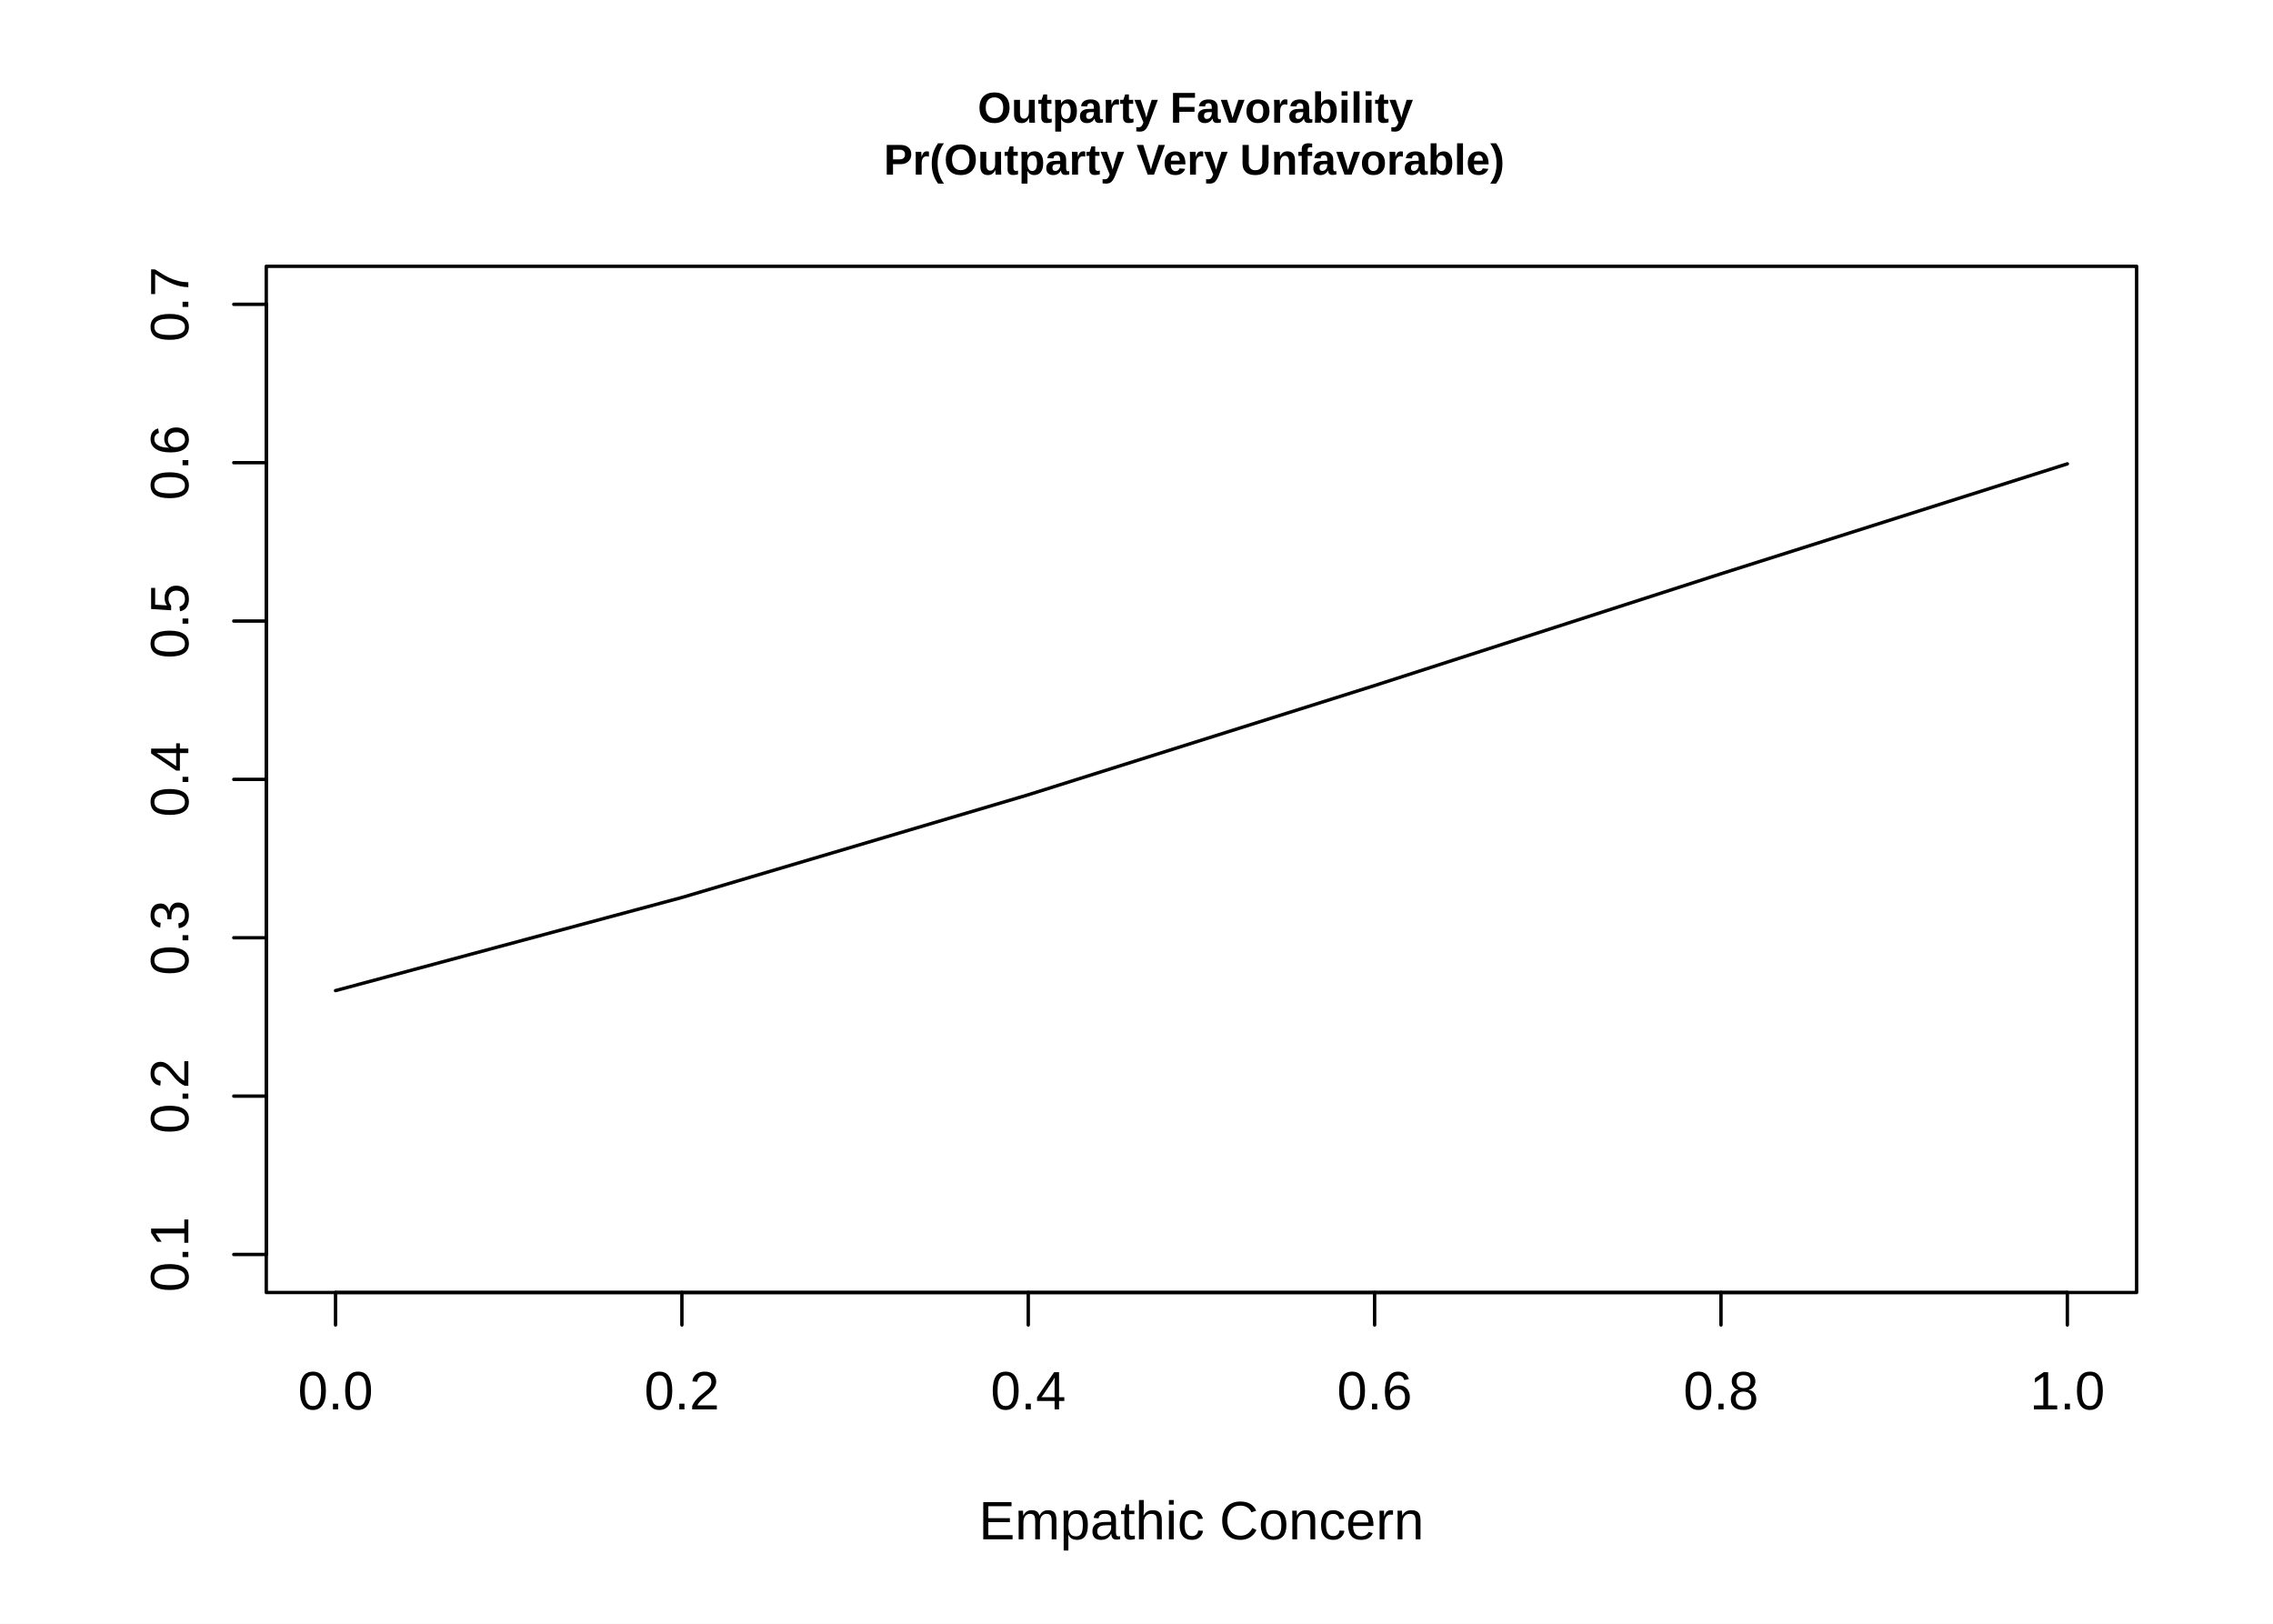
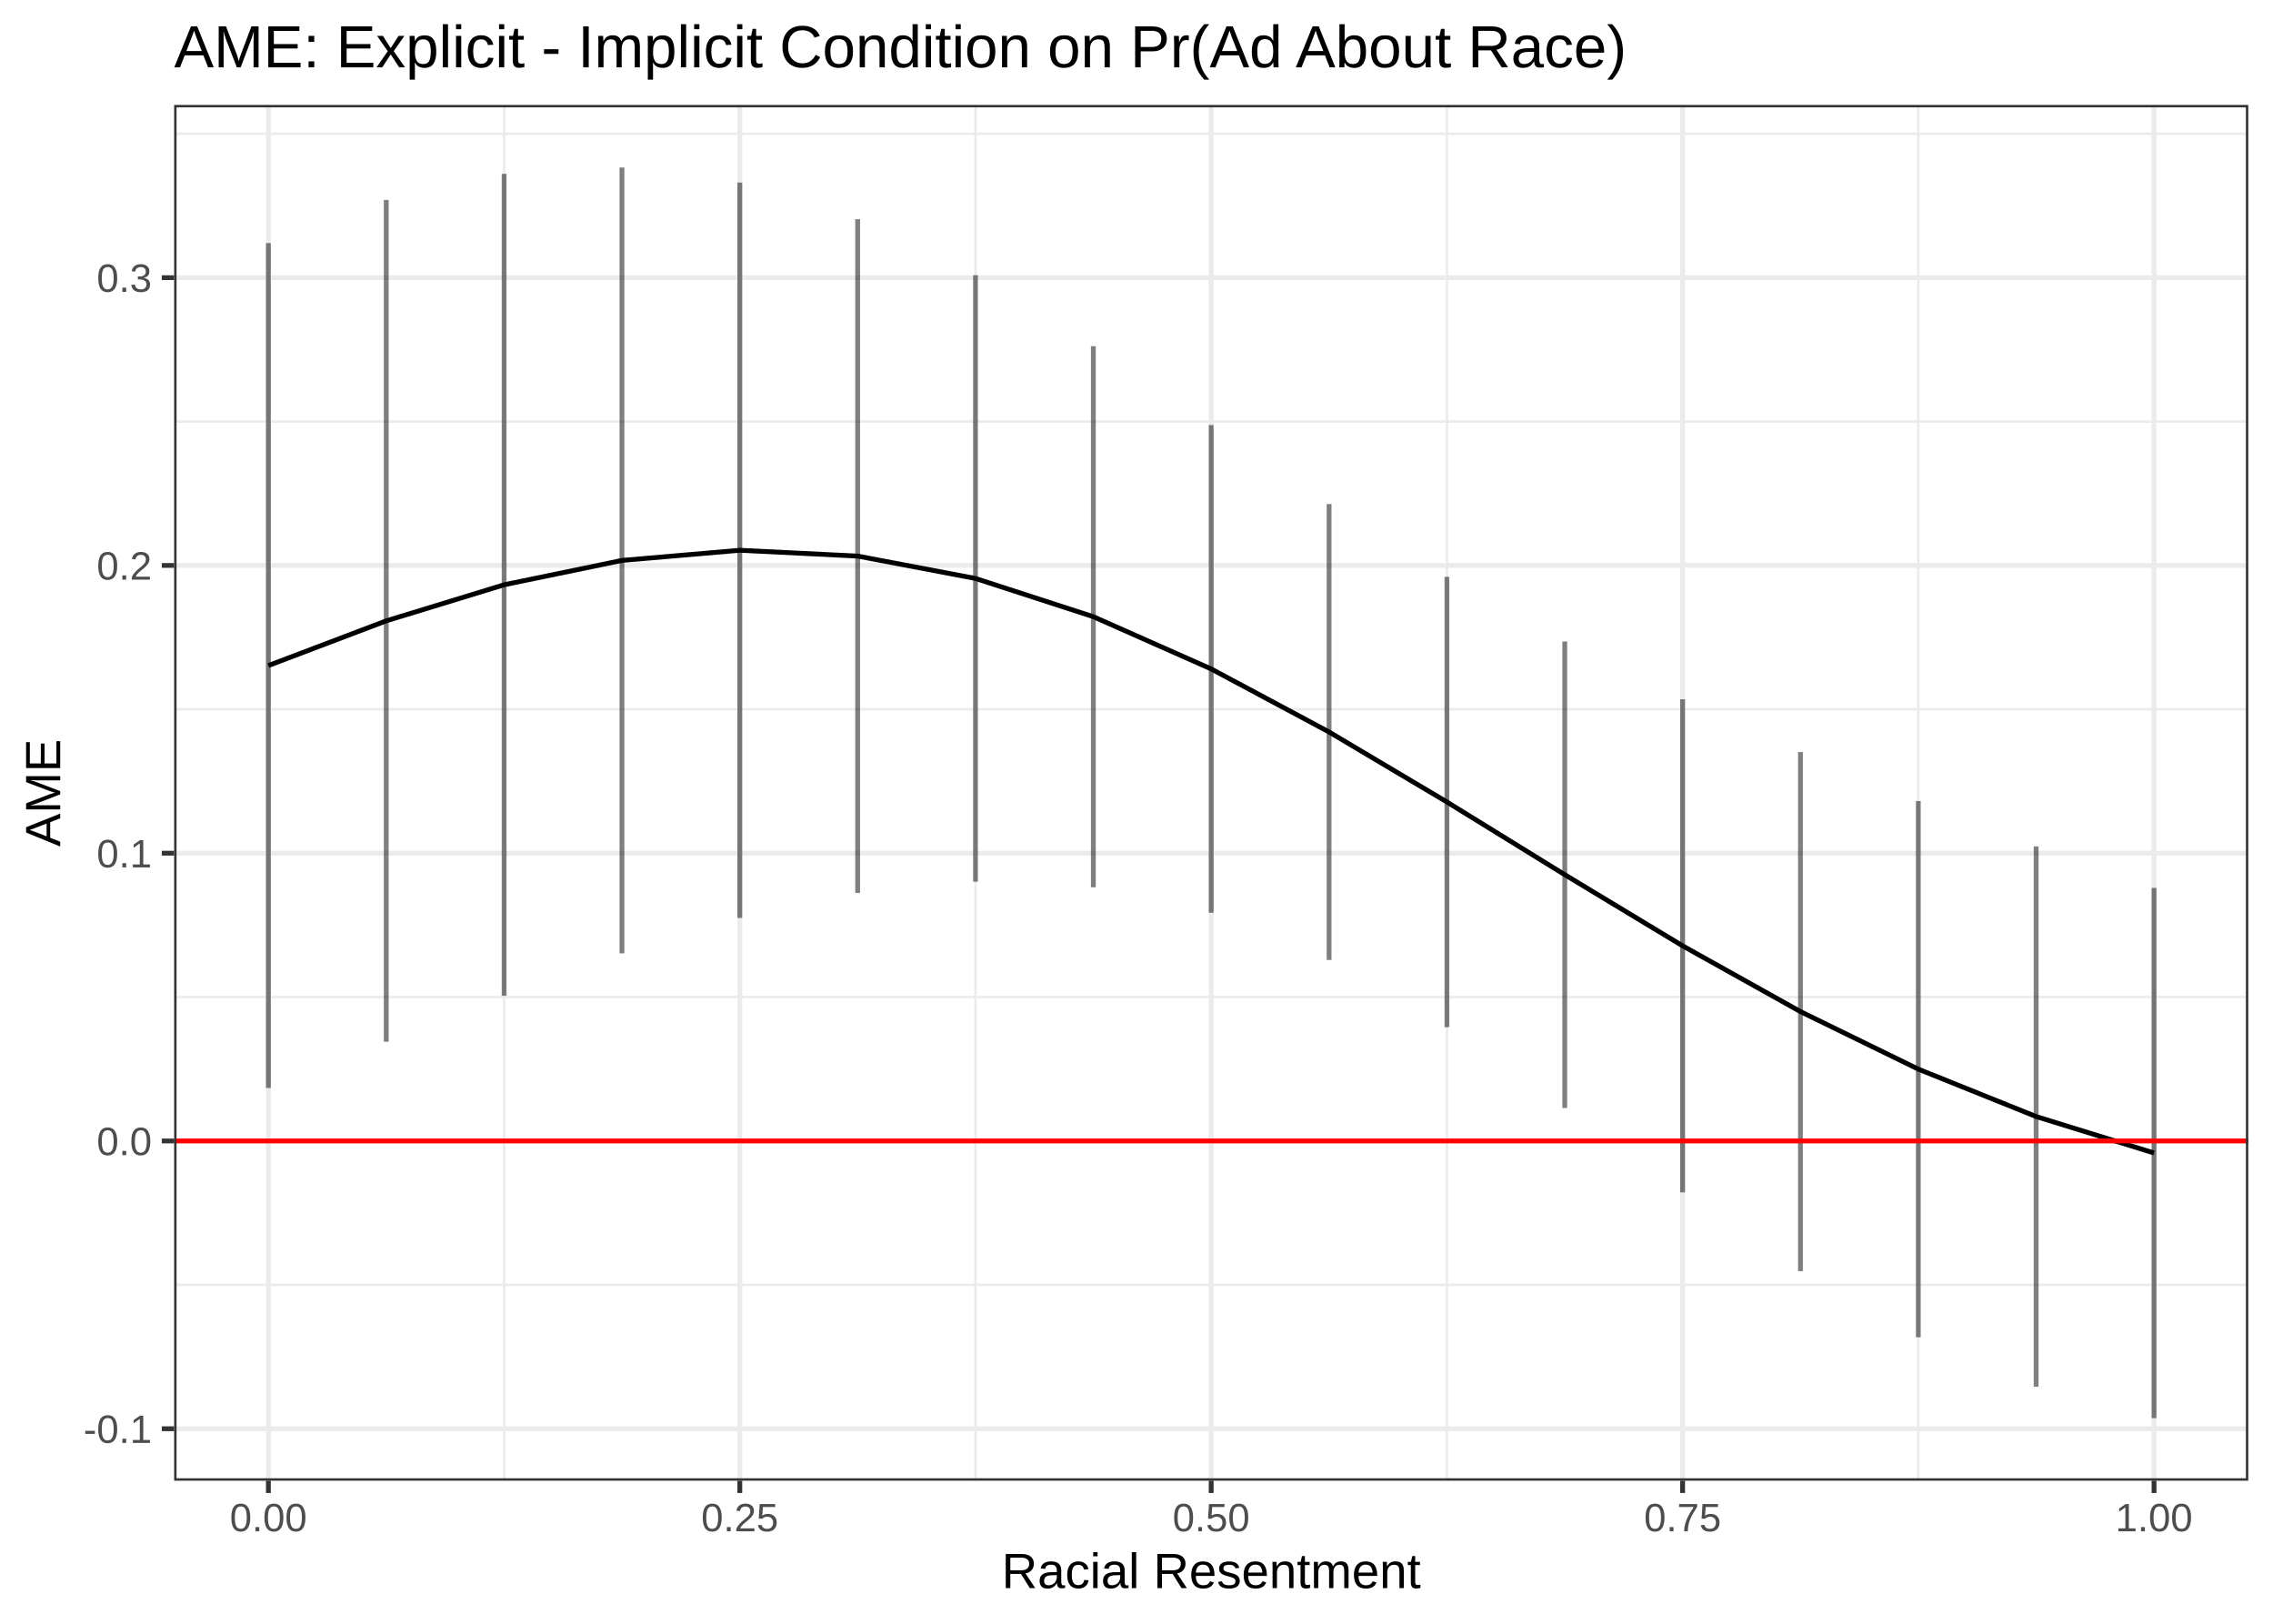
<svg xmlns="http://www.w3.org/2000/svg" viewBox="0 0 504.00 360.00">
  <defs>
    <style type="text/css">
    line, polyline, polygon, path, rect, circle {
      fill: none;
      stroke: #000000;
      stroke-linecap: round;
      stroke-linejoin: round;
      stroke-miterlimit: 10.00;
    }
  </style>
  </defs>
  <rect width="100%" height="100%" style="stroke: none; fill: #FFFFFF;" />
+   <rect x="0.00" y="0.00" width="504.00" height="360.00" style="stroke-width: 1.07; stroke: #FFFFFF; fill: #FFFFFF;" />
  <defs>
-     <clipPath id="cpNTkuMDR8NDczLjc2fDI4Ni41Nnw1OS4wNA==">
-       <rect x="59.04" y="59.04" width="414.72" height="227.52" />
+     <clipPath id="cpMzguNjF8NDk4LjUyfDMyOC4yOHwyMy4yNw==">
+       <rect x="38.61" y="23.27" width="459.91" height="305.01" />
    </clipPath>
  </defs>
-   <polyline points="74.40,219.63 151.20,198.98 228.00,176.21 304.80,151.99 381.60,127.21 458.40,102.84 " style="stroke-width: 0.75;" clip-path="url(#cpNTkuMDR8NDczLjc2fDI4Ni41Nnw1OS4wNA==)" />
+   <rect x="38.61" y="23.27" width="459.91" height="305.01" style="stroke-width: 1.07; stroke: none; fill: #FFFFFF;" clip-path="url(#cpMzguNjF8NDk4LjUyfDMyOC4yOHwyMy4yNw==)" />
+   <polyline points="38.61,284.86 498.52,284.86 " style="stroke-width: 0.53; stroke: #EBEBEB; stroke-linecap: butt;" clip-path="url(#cpMzguNjF8NDk4LjUyfDMyOC4yOHwyMy4yNw==)" />
+   <polyline points="38.61,221.06 498.52,221.06 " style="stroke-width: 0.53; stroke: #EBEBEB; stroke-linecap: butt;" clip-path="url(#cpMzguNjF8NDk4LjUyfDMyOC4yOHwyMy4yNw==)" />
+   <polyline points="38.61,157.26 498.52,157.26 " style="stroke-width: 0.53; stroke: #EBEBEB; stroke-linecap: butt;" clip-path="url(#cpMzguNjF8NDk4LjUyfDMyOC4yOHwyMy4yNw==)" />
+   <polyline points="38.61,93.46 498.52,93.46 " style="stroke-width: 0.53; stroke: #EBEBEB; stroke-linecap: butt;" clip-path="url(#cpMzguNjF8NDk4LjUyfDMyOC4yOHwyMy4yNw==)" />
+   <polyline points="38.61,29.66 498.52,29.66 " style="stroke-width: 0.53; stroke: #EBEBEB; stroke-linecap: butt;" clip-path="url(#cpMzguNjF8NDk4LjUyfDMyOC4yOHwyMy4yNw==)" />
+   <polyline points="111.78,328.28 111.78,23.27 " style="stroke-width: 0.53; stroke: #EBEBEB; stroke-linecap: butt;" clip-path="url(#cpMzguNjF8NDk4LjUyfDMyOC4yOHwyMy4yNw==)" />
+   <polyline points="216.30,328.28 216.30,23.27 " style="stroke-width: 0.53; stroke: #EBEBEB; stroke-linecap: butt;" clip-path="url(#cpMzguNjF8NDk4LjUyfDMyOC4yOHwyMy4yNw==)" />
+   <polyline points="320.83,328.28 320.83,23.27 " style="stroke-width: 0.53; stroke: #EBEBEB; stroke-linecap: butt;" clip-path="url(#cpMzguNjF8NDk4LjUyfDMyOC4yOHwyMy4yNw==)" />
+   <polyline points="425.35,328.28 425.35,23.27 " style="stroke-width: 0.53; stroke: #EBEBEB; stroke-linecap: butt;" clip-path="url(#cpMzguNjF8NDk4LjUyfDMyOC4yOHwyMy4yNw==)" />
+   <polyline points="38.61,316.77 498.52,316.77 " style="stroke-width: 1.07; stroke: #EBEBEB; stroke-linecap: butt;" clip-path="url(#cpMzguNjF8NDk4LjUyfDMyOC4yOHwyMy4yNw==)" />
+   <polyline points="38.61,252.96 498.52,252.96 " style="stroke-width: 1.07; stroke: #EBEBEB; stroke-linecap: butt;" clip-path="url(#cpMzguNjF8NDk4LjUyfDMyOC4yOHwyMy4yNw==)" />
+   <polyline points="38.61,189.16 498.52,189.16 " style="stroke-width: 1.07; stroke: #EBEBEB; stroke-linecap: butt;" clip-path="url(#cpMzguNjF8NDk4LjUyfDMyOC4yOHwyMy4yNw==)" />
+   <polyline points="38.61,125.36 498.52,125.36 " style="stroke-width: 1.07; stroke: #EBEBEB; stroke-linecap: butt;" clip-path="url(#cpMzguNjF8NDk4LjUyfDMyOC4yOHwyMy4yNw==)" />
+   <polyline points="38.61,61.56 498.52,61.56 " style="stroke-width: 1.07; stroke: #EBEBEB; stroke-linecap: butt;" clip-path="url(#cpMzguNjF8NDk4LjUyfDMyOC4yOHwyMy4yNw==)" />
+   <polyline points="59.51,328.28 59.51,23.27 " style="stroke-width: 1.07; stroke: #EBEBEB; stroke-linecap: butt;" clip-path="url(#cpMzguNjF8NDk4LjUyfDMyOC4yOHwyMy4yNw==)" />
+   <polyline points="164.04,328.28 164.04,23.27 " style="stroke-width: 1.07; stroke: #EBEBEB; stroke-linecap: butt;" clip-path="url(#cpMzguNjF8NDk4LjUyfDMyOC4yOHwyMy4yNw==)" />
+   <polyline points="268.56,328.28 268.56,23.27 " style="stroke-width: 1.07; stroke: #EBEBEB; stroke-linecap: butt;" clip-path="url(#cpMzguNjF8NDk4LjUyfDMyOC4yOHwyMy4yNw==)" />
+   <polyline points="373.09,328.28 373.09,23.27 " style="stroke-width: 1.07; stroke: #EBEBEB; stroke-linecap: butt;" clip-path="url(#cpMzguNjF8NDk4LjUyfDMyOC4yOHwyMy4yNw==)" />
+   <polyline points="477.62,328.28 477.62,23.27 " style="stroke-width: 1.07; stroke: #EBEBEB; stroke-linecap: butt;" clip-path="url(#cpMzguNjF8NDk4LjUyfDMyOC4yOHwyMy4yNw==)" />
+   <polyline points="59.51,147.56 85.64,137.65 111.78,129.65 137.91,124.25 164.04,122.00 190.17,123.29 216.30,128.25 242.43,136.73 268.56,148.31 294.70,162.29 320.83,177.81 346.96,193.93 373.09,209.70 399.22,224.28 425.35,237.04 451.48,247.55 477.62,255.63 " style="stroke-width: 1.07; stroke-linecap: butt;" clip-path="url(#cpMzguNjF8NDk4LjUyfDMyOC4yOHwyMy4yNw==)" />
+   <polyline points="59.51,53.90 59.51,53.90 " style="stroke-width: 1.07; stroke: #000000; stroke-opacity: 0.50; stroke-linecap: butt;" clip-path="url(#cpMzguNjF8NDk4LjUyfDMyOC4yOHwyMy4yNw==)" />
+   <polyline points="59.51,53.90 59.51,241.22 " style="stroke-width: 1.07; stroke: #000000; stroke-opacity: 0.50; stroke-linecap: butt;" clip-path="url(#cpMzguNjF8NDk4LjUyfDMyOC4yOHwyMy4yNw==)" />
+   <polyline points="59.51,241.22 59.51,241.22 " style="stroke-width: 1.07; stroke: #000000; stroke-opacity: 0.50; stroke-linecap: butt;" clip-path="url(#cpMzguNjF8NDk4LjUyfDMyOC4yOHwyMy4yNw==)" />
+   <polyline points="85.64,44.33 85.64,44.33 " style="stroke-width: 1.07; stroke: #000000; stroke-opacity: 0.50; stroke-linecap: butt;" clip-path="url(#cpMzguNjF8NDk4LjUyfDMyOC4yOHwyMy4yNw==)" />
+   <polyline points="85.64,44.33 85.64,230.97 " style="stroke-width: 1.07; stroke: #000000; stroke-opacity: 0.50; stroke-linecap: butt;" clip-path="url(#cpMzguNjF8NDk4LjUyfDMyOC4yOHwyMy4yNw==)" />
+   <polyline points="85.64,230.97 85.64,230.97 " style="stroke-width: 1.07; stroke: #000000; stroke-opacity: 0.50; stroke-linecap: butt;" clip-path="url(#cpMzguNjF8NDk4LjUyfDMyOC4yOHwyMy4yNw==)" />
+   <polyline points="111.78,38.54 111.78,38.54 " style="stroke-width: 1.07; stroke: #000000; stroke-opacity: 0.50; stroke-linecap: butt;" clip-path="url(#cpMzguNjF8NDk4LjUyfDMyOC4yOHwyMy4yNw==)" />
+   <polyline points="111.78,38.54 111.78,220.77 " style="stroke-width: 1.07; stroke: #000000; stroke-opacity: 0.50; stroke-linecap: butt;" clip-path="url(#cpMzguNjF8NDk4LjUyfDMyOC4yOHwyMy4yNw==)" />
+   <polyline points="111.78,220.77 111.78,220.77 " style="stroke-width: 1.07; stroke: #000000; stroke-opacity: 0.50; stroke-linecap: butt;" clip-path="url(#cpMzguNjF8NDk4LjUyfDMyOC4yOHwyMy4yNw==)" />
+   <polyline points="137.91,37.13 137.91,37.13 " style="stroke-width: 1.07; stroke: #000000; stroke-opacity: 0.50; stroke-linecap: butt;" clip-path="url(#cpMzguNjF8NDk4LjUyfDMyOC4yOHwyMy4yNw==)" />
+   <polyline points="137.91,37.13 137.91,211.37 " style="stroke-width: 1.07; stroke: #000000; stroke-opacity: 0.50; stroke-linecap: butt;" clip-path="url(#cpMzguNjF8NDk4LjUyfDMyOC4yOHwyMy4yNw==)" />
+   <polyline points="137.91,211.37 137.91,211.37 " style="stroke-width: 1.07; stroke: #000000; stroke-opacity: 0.50; stroke-linecap: butt;" clip-path="url(#cpMzguNjF8NDk4LjUyfDMyOC4yOHwyMy4yNw==)" />
+   <polyline points="164.04,40.48 164.04,40.48 " style="stroke-width: 1.07; stroke: #000000; stroke-opacity: 0.50; stroke-linecap: butt;" clip-path="url(#cpMzguNjF8NDk4LjUyfDMyOC4yOHwyMy4yNw==)" />
+   <polyline points="164.04,40.48 164.04,203.52 " style="stroke-width: 1.07; stroke: #000000; stroke-opacity: 0.50; stroke-linecap: butt;" clip-path="url(#cpMzguNjF8NDk4LjUyfDMyOC4yOHwyMy4yNw==)" />
+   <polyline points="164.04,203.52 164.04,203.52 " style="stroke-width: 1.07; stroke: #000000; stroke-opacity: 0.50; stroke-linecap: butt;" clip-path="url(#cpMzguNjF8NDk4LjUyfDMyOC4yOHwyMy4yNw==)" />
+   <polyline points="190.17,48.60 190.17,48.60 " style="stroke-width: 1.07; stroke: #000000; stroke-opacity: 0.50; stroke-linecap: butt;" clip-path="url(#cpMzguNjF8NDk4LjUyfDMyOC4yOHwyMy4yNw==)" />
+   <polyline points="190.17,48.60 190.17,197.99 " style="stroke-width: 1.07; stroke: #000000; stroke-opacity: 0.50; stroke-linecap: butt;" clip-path="url(#cpMzguNjF8NDk4LjUyfDMyOC4yOHwyMy4yNw==)" />
+   <polyline points="190.17,197.99 190.17,197.99 " style="stroke-width: 1.07; stroke: #000000; stroke-opacity: 0.50; stroke-linecap: butt;" clip-path="url(#cpMzguNjF8NDk4LjUyfDMyOC4yOHwyMy4yNw==)" />
+   <polyline points="216.30,61.02 216.30,61.02 " style="stroke-width: 1.07; stroke: #000000; stroke-opacity: 0.50; stroke-linecap: butt;" clip-path="url(#cpMzguNjF8NDk4LjUyfDMyOC4yOHwyMy4yNw==)" />
+   <polyline points="216.30,61.02 216.30,195.48 " style="stroke-width: 1.07; stroke: #000000; stroke-opacity: 0.50; stroke-linecap: butt;" clip-path="url(#cpMzguNjF8NDk4LjUyfDMyOC4yOHwyMy4yNw==)" />
+   <polyline points="216.30,195.48 216.30,195.48 " style="stroke-width: 1.07; stroke: #000000; stroke-opacity: 0.50; stroke-linecap: butt;" clip-path="url(#cpMzguNjF8NDk4LjUyfDMyOC4yOHwyMy4yNw==)" />
+   <polyline points="242.43,76.75 242.43,76.75 " style="stroke-width: 1.07; stroke: #000000; stroke-opacity: 0.50; stroke-linecap: butt;" clip-path="url(#cpMzguNjF8NDk4LjUyfDMyOC4yOHwyMy4yNw==)" />
+   <polyline points="242.43,76.75 242.43,196.72 " style="stroke-width: 1.07; stroke: #000000; stroke-opacity: 0.50; stroke-linecap: butt;" clip-path="url(#cpMzguNjF8NDk4LjUyfDMyOC4yOHwyMy4yNw==)" />
+   <polyline points="242.43,196.72 242.43,196.72 " style="stroke-width: 1.07; stroke: #000000; stroke-opacity: 0.50; stroke-linecap: butt;" clip-path="url(#cpMzguNjF8NDk4LjUyfDMyOC4yOHwyMy4yNw==)" />
+   <polyline points="268.56,94.24 268.56,94.24 " style="stroke-width: 1.07; stroke: #000000; stroke-opacity: 0.50; stroke-linecap: butt;" clip-path="url(#cpMzguNjF8NDk4LjUyfDMyOC4yOHwyMy4yNw==)" />
+   <polyline points="268.56,94.24 268.56,202.37 " style="stroke-width: 1.07; stroke: #000000; stroke-opacity: 0.50; stroke-linecap: butt;" clip-path="url(#cpMzguNjF8NDk4LjUyfDMyOC4yOHwyMy4yNw==)" />
+   <polyline points="268.56,202.37 268.56,202.37 " style="stroke-width: 1.07; stroke: #000000; stroke-opacity: 0.50; stroke-linecap: butt;" clip-path="url(#cpMzguNjF8NDk4LjUyfDMyOC4yOHwyMy4yNw==)" />
+   <polyline points="294.70,111.75 294.70,111.75 " style="stroke-width: 1.07; stroke: #000000; stroke-opacity: 0.50; stroke-linecap: butt;" clip-path="url(#cpMzguNjF8NDk4LjUyfDMyOC4yOHwyMy4yNw==)" />
+   <polyline points="294.70,111.75 294.70,212.83 " style="stroke-width: 1.07; stroke: #000000; stroke-opacity: 0.50; stroke-linecap: butt;" clip-path="url(#cpMzguNjF8NDk4LjUyfDMyOC4yOHwyMy4yNw==)" />
+   <polyline points="294.70,212.83 294.70,212.83 " style="stroke-width: 1.07; stroke: #000000; stroke-opacity: 0.50; stroke-linecap: butt;" clip-path="url(#cpMzguNjF8NDk4LjUyfDMyOC4yOHwyMy4yNw==)" />
+   <polyline points="320.83,127.88 320.83,127.88 " style="stroke-width: 1.07; stroke: #000000; stroke-opacity: 0.50; stroke-linecap: butt;" clip-path="url(#cpMzguNjF8NDk4LjUyfDMyOC4yOHwyMy4yNw==)" />
+   <polyline points="320.83,127.88 320.83,227.74 " style="stroke-width: 1.07; stroke: #000000; stroke-opacity: 0.50; stroke-linecap: butt;" clip-path="url(#cpMzguNjF8NDk4LjUyfDMyOC4yOHwyMy4yNw==)" />
+   <polyline points="320.83,227.74 320.83,227.74 " style="stroke-width: 1.07; stroke: #000000; stroke-opacity: 0.50; stroke-linecap: butt;" clip-path="url(#cpMzguNjF8NDk4LjUyfDMyOC4yOHwyMy4yNw==)" />
+   <polyline points="346.96,142.22 346.96,142.22 " style="stroke-width: 1.07; stroke: #000000; stroke-opacity: 0.50; stroke-linecap: butt;" clip-path="url(#cpMzguNjF8NDk4LjUyfDMyOC4yOHwyMy4yNw==)" />
+   <polyline points="346.96,142.22 346.96,245.65 " style="stroke-width: 1.07; stroke: #000000; stroke-opacity: 0.50; stroke-linecap: butt;" clip-path="url(#cpMzguNjF8NDk4LjUyfDMyOC4yOHwyMy4yNw==)" />
+   <polyline points="346.96,245.65 346.96,245.65 " style="stroke-width: 1.07; stroke: #000000; stroke-opacity: 0.50; stroke-linecap: butt;" clip-path="url(#cpMzguNjF8NDk4LjUyfDMyOC4yOHwyMy4yNw==)" />
+   <polyline points="373.09,155.03 373.09,155.03 " style="stroke-width: 1.07; stroke: #000000; stroke-opacity: 0.50; stroke-linecap: butt;" clip-path="url(#cpMzguNjF8NDk4LjUyfDMyOC4yOHwyMy4yNw==)" />
+   <polyline points="373.09,155.03 373.09,264.37 " style="stroke-width: 1.07; stroke: #000000; stroke-opacity: 0.50; stroke-linecap: butt;" clip-path="url(#cpMzguNjF8NDk4LjUyfDMyOC4yOHwyMy4yNw==)" />
+   <polyline points="373.09,264.37 373.09,264.37 " style="stroke-width: 1.07; stroke: #000000; stroke-opacity: 0.50; stroke-linecap: butt;" clip-path="url(#cpMzguNjF8NDk4LjUyfDMyOC4yOHwyMy4yNw==)" />
+   <polyline points="399.22,166.74 399.22,166.74 " style="stroke-width: 1.07; stroke: #000000; stroke-opacity: 0.50; stroke-linecap: butt;" clip-path="url(#cpMzguNjF8NDk4LjUyfDMyOC4yOHwyMy4yNw==)" />
+   <polyline points="399.22,166.74 399.22,281.83 " style="stroke-width: 1.07; stroke: #000000; stroke-opacity: 0.50; stroke-linecap: butt;" clip-path="url(#cpMzguNjF8NDk4LjUyfDMyOC4yOHwyMy4yNw==)" />
+   <polyline points="399.22,281.83 399.22,281.83 " style="stroke-width: 1.07; stroke: #000000; stroke-opacity: 0.50; stroke-linecap: butt;" clip-path="url(#cpMzguNjF8NDk4LjUyfDMyOC4yOHwyMy4yNw==)" />
+   <polyline points="425.35,177.60 425.35,177.60 " style="stroke-width: 1.07; stroke: #000000; stroke-opacity: 0.50; stroke-linecap: butt;" clip-path="url(#cpMzguNjF8NDk4LjUyfDMyOC4yOHwyMy4yNw==)" />
+   <polyline points="425.35,177.60 425.35,296.48 " style="stroke-width: 1.07; stroke: #000000; stroke-opacity: 0.50; stroke-linecap: butt;" clip-path="url(#cpMzguNjF8NDk4LjUyfDMyOC4yOHwyMy4yNw==)" />
+   <polyline points="425.35,296.48 425.35,296.48 " style="stroke-width: 1.07; stroke: #000000; stroke-opacity: 0.50; stroke-linecap: butt;" clip-path="url(#cpMzguNjF8NDk4LjUyfDMyOC4yOHwyMy4yNw==)" />
+   <polyline points="451.48,187.66 451.48,187.66 " style="stroke-width: 1.07; stroke: #000000; stroke-opacity: 0.50; stroke-linecap: butt;" clip-path="url(#cpMzguNjF8NDk4LjUyfDMyOC4yOHwyMy4yNw==)" />
+   <polyline points="451.48,187.66 451.48,307.44 " style="stroke-width: 1.07; stroke: #000000; stroke-opacity: 0.50; stroke-linecap: butt;" clip-path="url(#cpMzguNjF8NDk4LjUyfDMyOC4yOHwyMy4yNw==)" />
+   <polyline points="451.48,307.44 451.48,307.44 " style="stroke-width: 1.07; stroke: #000000; stroke-opacity: 0.50; stroke-linecap: butt;" clip-path="url(#cpMzguNjF8NDk4LjUyfDMyOC4yOHwyMy4yNw==)" />
+   <polyline points="477.62,196.85 477.62,196.85 " style="stroke-width: 1.07; stroke: #000000; stroke-opacity: 0.50; stroke-linecap: butt;" clip-path="url(#cpMzguNjF8NDk4LjUyfDMyOC4yOHwyMy4yNw==)" />
+   <polyline points="477.62,196.85 477.62,314.41 " style="stroke-width: 1.07; stroke: #000000; stroke-opacity: 0.50; stroke-linecap: butt;" clip-path="url(#cpMzguNjF8NDk4LjUyfDMyOC4yOHwyMy4yNw==)" />
+   <polyline points="477.62,314.41 477.62,314.41 " style="stroke-width: 1.07; stroke: #000000; stroke-opacity: 0.50; stroke-linecap: butt;" clip-path="url(#cpMzguNjF8NDk4LjUyfDMyOC4yOHwyMy4yNw==)" />
+   <line x1="38.61" y1="252.96" x2="498.52" y2="252.96" style="stroke-width: 1.07; stroke: #FF0000; stroke-linecap: butt;" clip-path="url(#cpMzguNjF8NDk4LjUyfDMyOC4yOHwyMy4yNw==)" />
+   <rect x="38.61" y="23.27" width="459.91" height="305.01" style="stroke-width: 1.07; stroke: #333333;" clip-path="url(#cpMzguNjF8NDk4LjUyfDMyOC4yOHwyMy4yNw==)" />
  <defs>
    <clipPath id="cpMC4wMHw1MDQuMDB8MzYwLjAwfDAuMDA=">
      <rect x="0.00" y="0.00" width="504.00" height="360.00" />
    </clipPath>
  </defs>
-   <line x1="74.40" y1="286.56" x2="458.40" y2="286.56" style="stroke-width: 0.75;" clip-path="url(#cpMC4wMHw1MDQuMDB8MzYwLjAwfDAuMDA=)" />
-   <line x1="74.40" y1="286.56" x2="74.40" y2="293.76" style="stroke-width: 0.75;" clip-path="url(#cpMC4wMHw1MDQuMDB8MzYwLjAwfDAuMDA=)" />
-   <line x1="151.20" y1="286.56" x2="151.20" y2="293.76" style="stroke-width: 0.75;" clip-path="url(#cpMC4wMHw1MDQuMDB8MzYwLjAwfDAuMDA=)" />
-   <line x1="228.00" y1="286.56" x2="228.00" y2="293.76" style="stroke-width: 0.75;" clip-path="url(#cpMC4wMHw1MDQuMDB8MzYwLjAwfDAuMDA=)" />
-   <line x1="304.80" y1="286.56" x2="304.80" y2="293.76" style="stroke-width: 0.75;" clip-path="url(#cpMC4wMHw1MDQuMDB8MzYwLjAwfDAuMDA=)" />
-   <line x1="381.60" y1="286.56" x2="381.60" y2="293.76" style="stroke-width: 0.75;" clip-path="url(#cpMC4wMHw1MDQuMDB8MzYwLjAwfDAuMDA=)" />
-   <line x1="458.40" y1="286.56" x2="458.40" y2="293.76" style="stroke-width: 0.75;" clip-path="url(#cpMC4wMHw1MDQuMDB8MzYwLjAwfDAuMDA=)" />
  <g clip-path="url(#cpMC4wMHw1MDQuMDB8MzYwLjAwfDAuMDA=)">
-     <text x="66.06" y="312.48" style="font-size: 12.00px; font-family: Arial;" textLength="16.68px" lengthAdjust="spacingAndGlyphs">0.0</text>
+     <text x="18.51" y="319.91" style="font-size: 8.80px; fill: #4D4D4D; font-family: Arial;" textLength="15.16px" lengthAdjust="spacingAndGlyphs">-0.1</text>
  </g>
  <g clip-path="url(#cpMC4wMHw1MDQuMDB8MzYwLjAwfDAuMDA=)">
-     <text x="142.86" y="312.48" style="font-size: 12.00px; font-family: Arial;" textLength="16.68px" lengthAdjust="spacingAndGlyphs">0.2</text>
+     <text x="21.44" y="256.11" style="font-size: 8.80px; fill: #4D4D4D; font-family: Arial;" textLength="12.23px" lengthAdjust="spacingAndGlyphs">0.0</text>
  </g>
  <g clip-path="url(#cpMC4wMHw1MDQuMDB8MzYwLjAwfDAuMDA=)">
-     <text x="219.66" y="312.48" style="font-size: 12.00px; font-family: Arial;" textLength="16.68px" lengthAdjust="spacingAndGlyphs">0.4</text>
+     <text x="21.44" y="192.31" style="font-size: 8.80px; fill: #4D4D4D; font-family: Arial;" textLength="12.23px" lengthAdjust="spacingAndGlyphs">0.1</text>
  </g>
  <g clip-path="url(#cpMC4wMHw1MDQuMDB8MzYwLjAwfDAuMDA=)">
-     <text x="296.46" y="312.48" style="font-size: 12.00px; font-family: Arial;" textLength="16.68px" lengthAdjust="spacingAndGlyphs">0.6</text>
+     <text x="21.44" y="128.51" style="font-size: 8.80px; fill: #4D4D4D; font-family: Arial;" textLength="12.23px" lengthAdjust="spacingAndGlyphs">0.2</text>
  </g>
  <g clip-path="url(#cpMC4wMHw1MDQuMDB8MzYwLjAwfDAuMDA=)">
-     <text x="373.26" y="312.48" style="font-size: 12.00px; font-family: Arial;" textLength="16.68px" lengthAdjust="spacingAndGlyphs">0.8</text>
+     <text x="21.44" y="64.71" style="font-size: 8.80px; fill: #4D4D4D; font-family: Arial;" textLength="12.23px" lengthAdjust="spacingAndGlyphs">0.3</text>
+   </g>
+   <polyline points="35.87,316.77 38.61,316.77 " style="stroke-width: 1.07; stroke: #333333; stroke-linecap: butt;" clip-path="url(#cpMC4wMHw1MDQuMDB8MzYwLjAwfDAuMDA=)" />
+   <polyline points="35.87,252.96 38.61,252.96 " style="stroke-width: 1.07; stroke: #333333; stroke-linecap: butt;" clip-path="url(#cpMC4wMHw1MDQuMDB8MzYwLjAwfDAuMDA=)" />
+   <polyline points="35.87,189.16 38.61,189.16 " style="stroke-width: 1.07; stroke: #333333; stroke-linecap: butt;" clip-path="url(#cpMC4wMHw1MDQuMDB8MzYwLjAwfDAuMDA=)" />
+   <polyline points="35.87,125.36 38.61,125.36 " style="stroke-width: 1.07; stroke: #333333; stroke-linecap: butt;" clip-path="url(#cpMC4wMHw1MDQuMDB8MzYwLjAwfDAuMDA=)" />
+   <polyline points="35.87,61.56 38.61,61.56 " style="stroke-width: 1.07; stroke: #333333; stroke-linecap: butt;" clip-path="url(#cpMC4wMHw1MDQuMDB8MzYwLjAwfDAuMDA=)" />
+   <polyline points="59.51,331.02 59.51,328.28 " style="stroke-width: 1.07; stroke: #333333; stroke-linecap: butt;" clip-path="url(#cpMC4wMHw1MDQuMDB8MzYwLjAwfDAuMDA=)" />
+   <polyline points="164.04,331.02 164.04,328.28 " style="stroke-width: 1.07; stroke: #333333; stroke-linecap: butt;" clip-path="url(#cpMC4wMHw1MDQuMDB8MzYwLjAwfDAuMDA=)" />
+   <polyline points="268.56,331.02 268.56,328.28 " style="stroke-width: 1.07; stroke: #333333; stroke-linecap: butt;" clip-path="url(#cpMC4wMHw1MDQuMDB8MzYwLjAwfDAuMDA=)" />
+   <polyline points="373.09,331.02 373.09,328.28 " style="stroke-width: 1.07; stroke: #333333; stroke-linecap: butt;" clip-path="url(#cpMC4wMHw1MDQuMDB8MzYwLjAwfDAuMDA=)" />
+   <polyline points="477.62,331.02 477.62,328.28 " style="stroke-width: 1.07; stroke: #333333; stroke-linecap: butt;" clip-path="url(#cpMC4wMHw1MDQuMDB8MzYwLjAwfDAuMDA=)" />
+   <g clip-path="url(#cpMC4wMHw1MDQuMDB8MzYwLjAwfDAuMDA=)">
+     <text x="50.95" y="339.51" style="font-size: 8.80px; fill: #4D4D4D; font-family: Arial;" textLength="17.13px" lengthAdjust="spacingAndGlyphs">0.00</text>
  </g>
  <g clip-path="url(#cpMC4wMHw1MDQuMDB8MzYwLjAwfDAuMDA=)">
-     <text x="450.06" y="312.48" style="font-size: 12.00px; font-family: Arial;" textLength="16.68px" lengthAdjust="spacingAndGlyphs">1.0</text>
-   </g>
-   <line x1="59.04" y1="278.13" x2="59.04" y2="67.47" style="stroke-width: 0.75;" clip-path="url(#cpMC4wMHw1MDQuMDB8MzYwLjAwfDAuMDA=)" />
-   <line x1="59.04" y1="278.13" x2="51.84" y2="278.13" style="stroke-width: 0.75;" clip-path="url(#cpMC4wMHw1MDQuMDB8MzYwLjAwfDAuMDA=)" />
-   <line x1="59.04" y1="243.02" x2="51.84" y2="243.02" style="stroke-width: 0.75;" clip-path="url(#cpMC4wMHw1MDQuMDB8MzYwLjAwfDAuMDA=)" />
-   <line x1="59.04" y1="207.91" x2="51.84" y2="207.91" style="stroke-width: 0.75;" clip-path="url(#cpMC4wMHw1MDQuMDB8MzYwLjAwfDAuMDA=)" />
-   <line x1="59.04" y1="172.80" x2="51.84" y2="172.80" style="stroke-width: 0.75;" clip-path="url(#cpMC4wMHw1MDQuMDB8MzYwLjAwfDAuMDA=)" />
-   <line x1="59.04" y1="137.69" x2="51.84" y2="137.69" style="stroke-width: 0.75;" clip-path="url(#cpMC4wMHw1MDQuMDB8MzYwLjAwfDAuMDA=)" />
-   <line x1="59.04" y1="102.58" x2="51.84" y2="102.58" style="stroke-width: 0.75;" clip-path="url(#cpMC4wMHw1MDQuMDB8MzYwLjAwfDAuMDA=)" />
-   <line x1="59.04" y1="67.47" x2="51.84" y2="67.47" style="stroke-width: 0.75;" clip-path="url(#cpMC4wMHw1MDQuMDB8MzYwLjAwfDAuMDA=)" />
-   <g clip-path="url(#cpMC4wMHw1MDQuMDB8MzYwLjAwfDAuMDA=)">
-     <text transform="translate(41.76,286.47) rotate(-90)" style="font-size: 12.00px; font-family: Arial;" textLength="16.68px" lengthAdjust="spacingAndGlyphs">0.1</text>
+     <text x="155.48" y="339.51" style="font-size: 8.80px; fill: #4D4D4D; font-family: Arial;" textLength="17.13px" lengthAdjust="spacingAndGlyphs">0.25</text>
  </g>
  <g clip-path="url(#cpMC4wMHw1MDQuMDB8MzYwLjAwfDAuMDA=)">
-     <text transform="translate(41.76,251.36) rotate(-90)" style="font-size: 12.00px; font-family: Arial;" textLength="16.68px" lengthAdjust="spacingAndGlyphs">0.2</text>
+     <text x="260.00" y="339.51" style="font-size: 8.80px; fill: #4D4D4D; font-family: Arial;" textLength="17.13px" lengthAdjust="spacingAndGlyphs">0.50</text>
  </g>
  <g clip-path="url(#cpMC4wMHw1MDQuMDB8MzYwLjAwfDAuMDA=)">
-     <text transform="translate(41.76,216.25) rotate(-90)" style="font-size: 12.00px; font-family: Arial;" textLength="16.68px" lengthAdjust="spacingAndGlyphs">0.3</text>
+     <text x="364.53" y="339.51" style="font-size: 8.80px; fill: #4D4D4D; font-family: Arial;" textLength="17.13px" lengthAdjust="spacingAndGlyphs">0.75</text>
  </g>
  <g clip-path="url(#cpMC4wMHw1MDQuMDB8MzYwLjAwfDAuMDA=)">
-     <text transform="translate(41.76,181.14) rotate(-90)" style="font-size: 12.00px; font-family: Arial;" textLength="16.68px" lengthAdjust="spacingAndGlyphs">0.4</text>
+     <text x="469.05" y="339.51" style="font-size: 8.80px; fill: #4D4D4D; font-family: Arial;" textLength="17.13px" lengthAdjust="spacingAndGlyphs">1.00</text>
  </g>
  <g clip-path="url(#cpMC4wMHw1MDQuMDB8MzYwLjAwfDAuMDA=)">
-     <text transform="translate(41.76,146.03) rotate(-90)" style="font-size: 12.00px; font-family: Arial;" textLength="16.68px" lengthAdjust="spacingAndGlyphs">0.5</text>
+     <text x="222.10" y="352.10" style="font-size: 11.00px; font-family: Arial;" textLength="92.93px" lengthAdjust="spacingAndGlyphs">Racial Resentment</text>
  </g>
  <g clip-path="url(#cpMC4wMHw1MDQuMDB8MzYwLjAwfDAuMDA=)">
-     <text transform="translate(41.76,110.92) rotate(-90)" style="font-size: 12.00px; font-family: Arial;" textLength="16.68px" lengthAdjust="spacingAndGlyphs">0.6</text>
+     <text transform="translate(13.35,187.69) rotate(-90)" style="font-size: 11.00px; font-family: Arial;" textLength="23.84px" lengthAdjust="spacingAndGlyphs">AME</text>
  </g>
  <g clip-path="url(#cpMC4wMHw1MDQuMDB8MzYwLjAwfDAuMDA=)">
-     <text transform="translate(41.76,75.81) rotate(-90)" style="font-size: 12.00px; font-family: Arial;" textLength="16.68px" lengthAdjust="spacingAndGlyphs">0.7</text>
-   </g>
-   <polyline points="59.04,286.56 473.76,286.56 473.76,59.04 59.04,59.04 59.04,286.56 " style="stroke-width: 0.75;" clip-path="url(#cpMC4wMHw1MDQuMDB8MzYwLjAwfDAuMDA=)" />
-   <g clip-path="url(#cpMC4wMHw1MDQuMDB8MzYwLjAwfDAuMDA=)">
-     <text x="216.79" y="27.20" style="font-size: 9.60px; font-weight: bold; font-family: Arial;" textLength="99.22px" lengthAdjust="spacingAndGlyphs">Outparty Favorability </text>
-   </g>
-   <g clip-path="url(#cpMC4wMHw1MDQuMDB8MzYwLjAwfDAuMDA=)">
-     <text x="195.98" y="38.72" style="font-size: 9.60px; font-weight: bold; font-family: Arial;" textLength="140.84px" lengthAdjust="spacingAndGlyphs"> Pr(Outparty Very Unfavorable)</text>
-   </g>
-   <g clip-path="url(#cpMC4wMHw1MDQuMDB8MzYwLjAwfDAuMDA=)">
-     <text x="217.04" y="341.28" style="font-size: 12.00px; font-family: Arial;" textLength="98.71px" lengthAdjust="spacingAndGlyphs">Empathic Concern</text>
+     <text x="38.61" y="14.93" style="font-size: 13.20px; font-family: Arial;" textLength="322.79px" lengthAdjust="spacingAndGlyphs">AME: Explicit - Implicit Condition on Pr(Ad About Race)</text>
  </g>
</svg>
